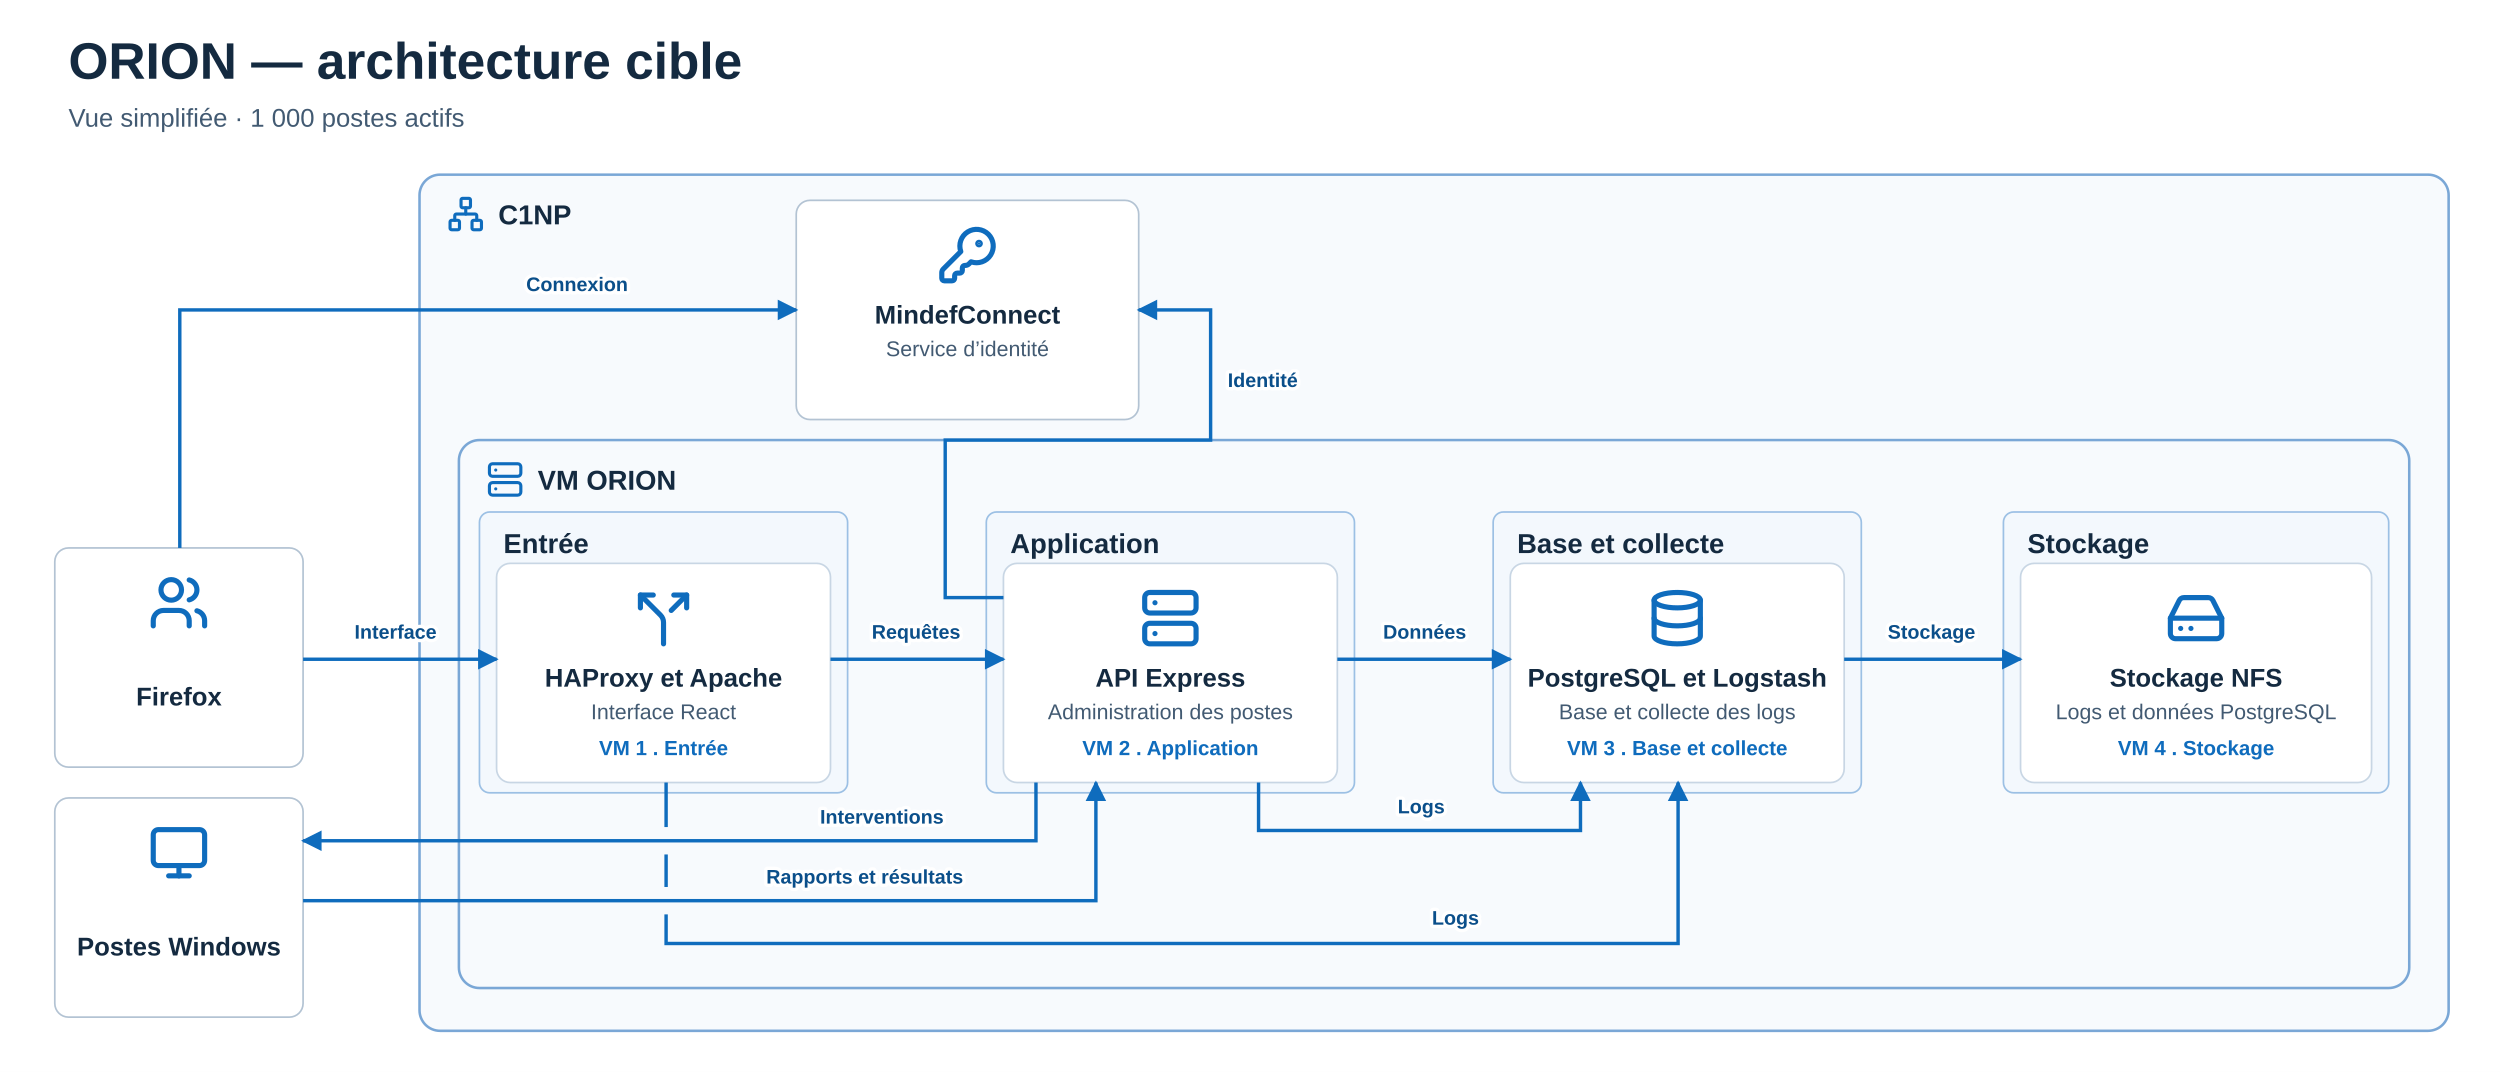
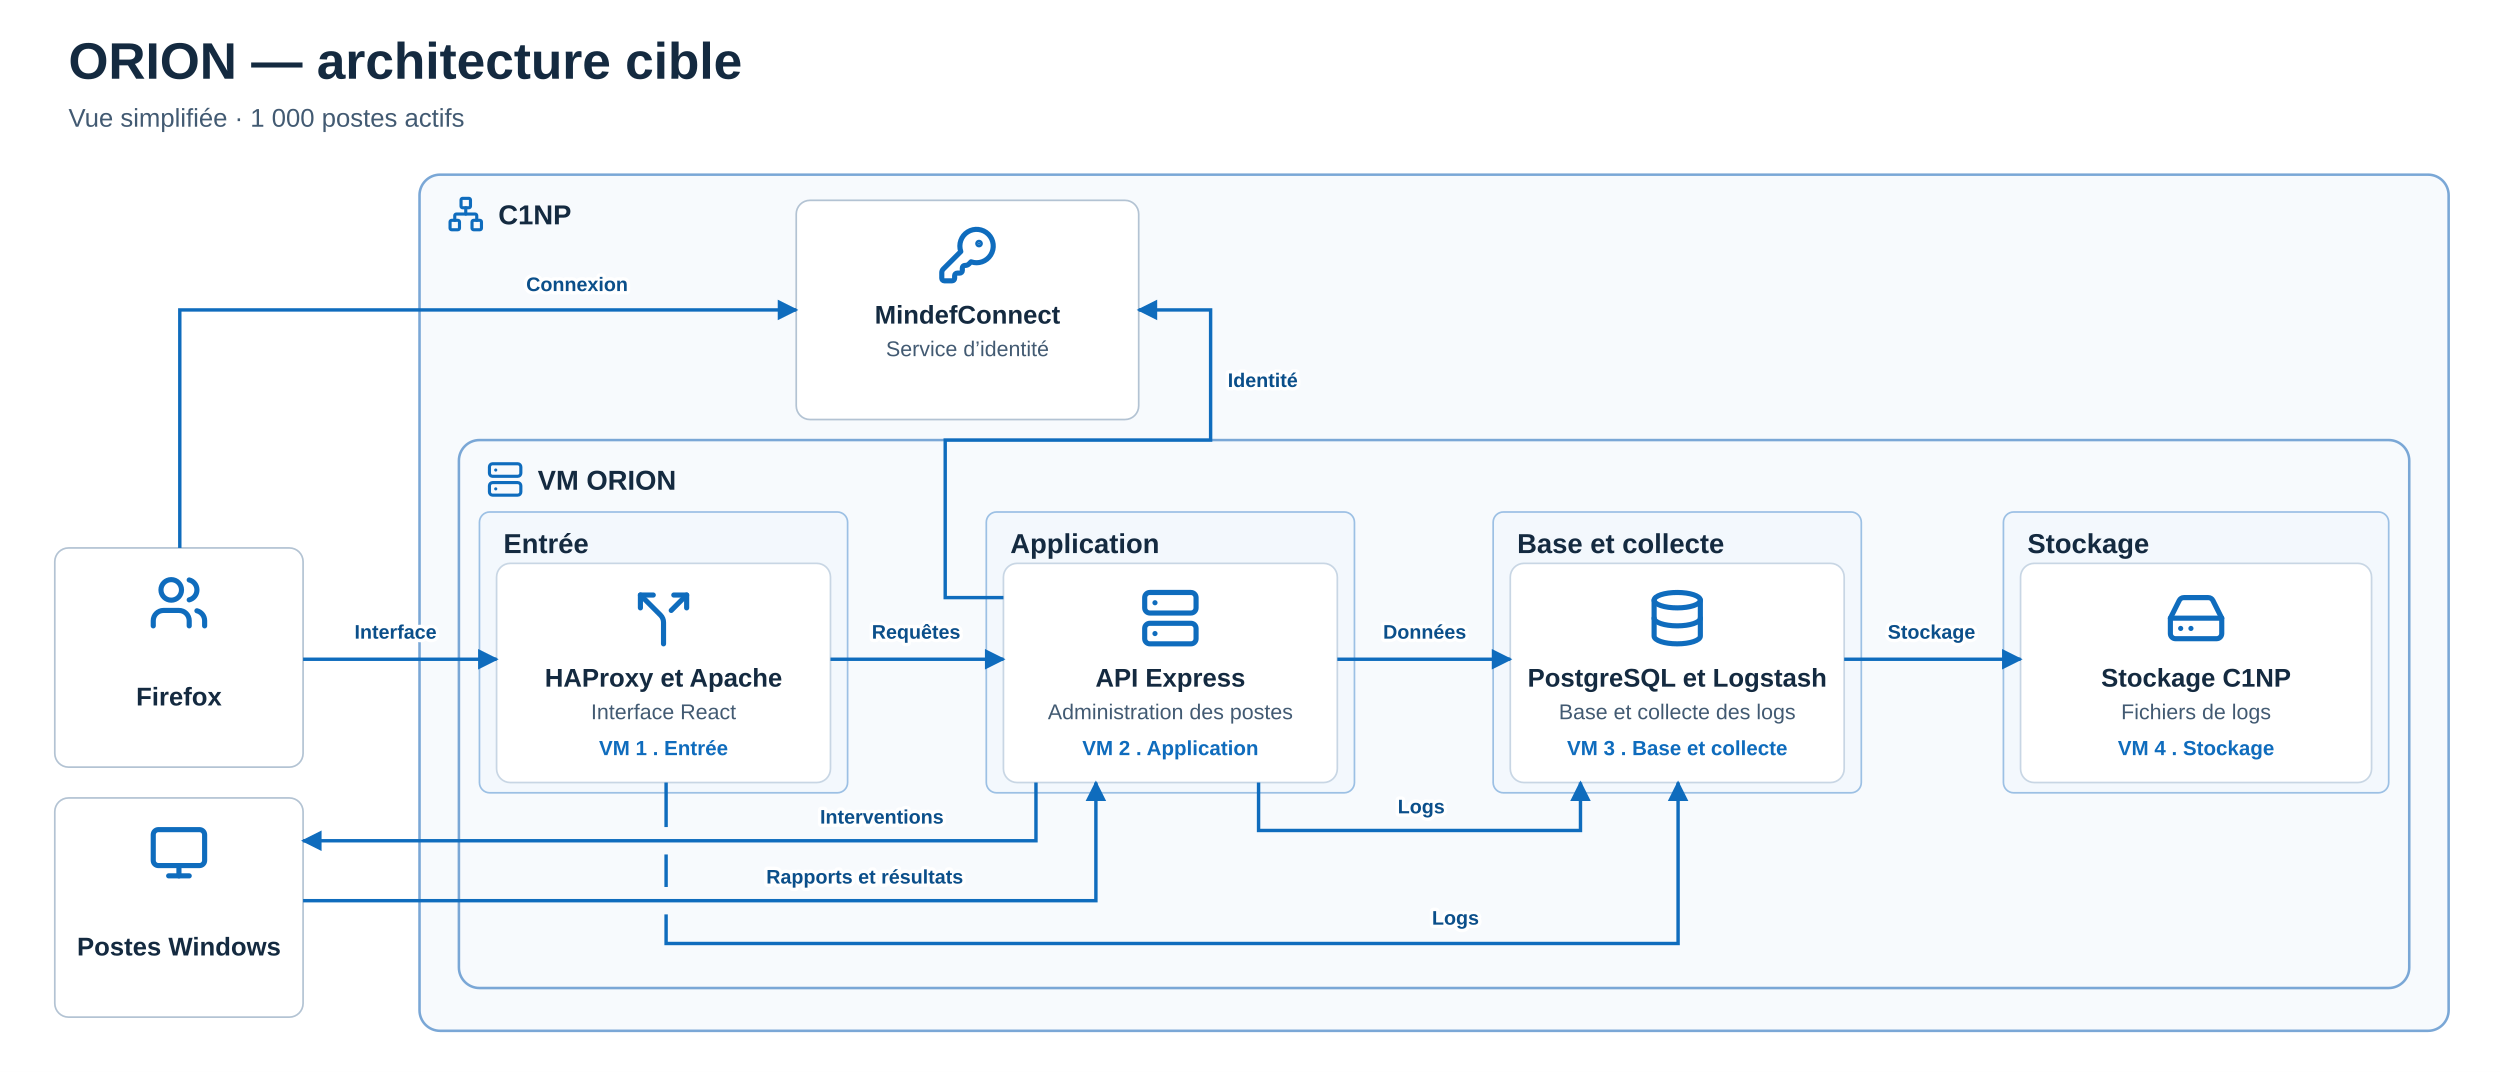
<svg xmlns="http://www.w3.org/2000/svg" width="1460" height="626" viewBox="0 0 1460 626" role="img" aria-labelledby="title desc">
  <defs>
    <marker id="arrow" viewBox="0 0 10 10" refX="9" refY="5" markerWidth="6" markerHeight="6" orient="auto">
      <path d="M0 0 L10 5 L0 10 Z" fill="#0f6cbd" />
    </marker>
    <marker id="arrow-start" viewBox="0 0 10 10" refX="1" refY="5" markerWidth="6" markerHeight="6" orient="auto">
      <path d="M10 0 L0 5 L10 10 Z" fill="#0f6cbd" />
    </marker>
    <symbol id="i-network" viewBox="0 0 24 24" fill="none" stroke="currentColor" stroke-width="2" stroke-linecap="round" stroke-linejoin="round">
      <rect x="16" y="16" width="6" height="6" rx="1" />
      <rect x="2" y="16" width="6" height="6" rx="1" />
      <rect x="9" y="2" width="6" height="6" rx="1" />
      <path d="M5 16v-3a1 1 0 0 1 1-1h12a1 1 0 0 1 1 1v3" />
      <path d="M12 12V8" />
    </symbol>
    <symbol id="i-server" viewBox="0 0 24 24" fill="none" stroke="currentColor" stroke-width="2" stroke-linecap="round" stroke-linejoin="round">
      <rect width="20" height="8" x="2" y="2" rx="2" ry="2" />
      <rect width="20" height="8" x="2" y="14" rx="2" ry="2" />
      <line x1="6" x2="6.01" y1="6" y2="6" />
      <line x1="6" x2="6.01" y1="18" y2="18" />
    </symbol>
    <symbol id="i-users" viewBox="0 0 24 24" fill="none" stroke="currentColor" stroke-width="2" stroke-linecap="round" stroke-linejoin="round">
      <path d="M16 21v-2a4 4 0 0 0-4-4H6a4 4 0 0 0-4 4v2" />
      <circle cx="9" cy="7" r="4" />
      <path d="M22 21v-2a4 4 0 0 0-3-3.87" />
      <path d="M16 3.13a4 4 0 0 1 0 7.75" />
    </symbol>
    <symbol id="i-monitor" viewBox="0 0 24 24" fill="none" stroke="currentColor" stroke-width="2" stroke-linecap="round" stroke-linejoin="round">
      <rect width="20" height="14" x="2" y="3" rx="2" />
      <line x1="8" x2="16" y1="21" y2="21" />
      <line x1="12" x2="12" y1="17" y2="21" />
    </symbol>
    <symbol id="i-key-round" viewBox="0 0 24 24" fill="none" stroke="currentColor" stroke-width="2" stroke-linecap="round" stroke-linejoin="round">
      <path d="M2.586 17.414A2 2 0 0 0 2 18.828V21a1 1 0 0 0 1 1h3a1 1 0 0 0 1-1v-1a1 1 0 0 1 1-1h1a1 1 0 0 0 1-1v-1a1 1 0 0 1 1-1h.172a2 2 0 0 0 1.414-.586l.814-.814a6.5 6.5 0 1 0-4-4z" />
      <circle cx="16.5" cy="7.5" r=".5" fill="currentColor" />
    </symbol>
    <symbol id="i-split" viewBox="0 0 24 24" fill="none" stroke="currentColor" stroke-width="2" stroke-linecap="round" stroke-linejoin="round">
      <path d="M16 3h5v5" />
      <path d="M8 3H3v5" />
      <path d="M12 22v-8.3a4 4 0 0 0-1.172-2.872L3 3" />
      <path d="m15 9 6-6" />
    </symbol>
    <symbol id="i-database" viewBox="0 0 24 24" fill="none" stroke="currentColor" stroke-width="2" stroke-linecap="round" stroke-linejoin="round">
      <ellipse cx="12" cy="5" rx="9" ry="3" />
      <path d="M3 5V19A9 3 0 0 0 21 19V5" />
      <path d="M3 12A9 3 0 0 0 21 12" />
    </symbol>
    <symbol id="i-hard-drive" viewBox="0 0 24 24" fill="none" stroke="currentColor" stroke-width="2" stroke-linecap="round" stroke-linejoin="round">
      <line x1="22" x2="2" y1="12" y2="12" />
      <path d="M5.45 5.11 2 12v6a2 2 0 0 0 2 2h16a2 2 0 0 0 2-2v-6l-3.45-6.89A2 2 0 0 0 16.76 4H7.24a2 2 0 0 0-1.79 1.11z" />
      <line x1="6" x2="6.01" y1="16" y2="16" />
      <line x1="10" x2="10.01" y1="16" y2="16" />
    </symbol>
  </defs>
  <style>
text{font-family:'Segoe UI',Arial,Helvetica,sans-serif;fill:#142a40}
.title{font-size:30px;font-weight:bold}
.body{font-size:15px;fill:#425a72}
.frame,.zname{font-size:16px;font-weight:bold}
.vm{font-size:15px;font-weight:bold}
.service{font-size:14px;font-weight:bold}
.cname{font-size:15px;font-weight:bold}
.crole{font-size:12.5px;fill:#425a72}
.cvm{font-size:12px;font-weight:bold;fill:#0f6cbd}
.caption{font-size:12.5px;fill:#425a72}
.vol{font-size:12.5px;font-weight:bold;fill:#24603d}
.tag{font-size:10.5px;font-weight:bold;fill:#0f6cbd;letter-spacing:.3px}
.tag.host{fill:#a06a00}
.badge{font-size:10.5px;font-weight:bold;fill:#254e78;letter-spacing:.5px}
.step{font-size:13px;font-weight:bold;fill:#fff}
.route{font-size:11.5px;font-weight:bold;fill:#0b4f8a;paint-order:stroke;stroke:#fff;stroke-width:4;stroke-linejoin:round}
.flow{fill:none;stroke:#0f6cbd;stroke-width:2}
.auto{stroke-dasharray:6 4}
</style>
  <rect width="1460" height="626" fill="#fff" />
  <text x="40" y="46" class="title" text-anchor="start">ORION — architecture cible</text>
  <text x="40" y="74" class="body" text-anchor="start">Vue simplifiée · 1 000 postes actifs</text>
  <rect x="245" y="102" width="1185" height="500" rx="12" fill="#f7fafd" stroke="#7aa7d6" stroke-width="1.5" />
  <use href="#i-network" x="261" y="114" width="22" height="22" style="color:#0f6cbd" />
  <text x="291" y="131" class="frame" text-anchor="start">C1NP</text>
  <rect x="268" y="257" width="1139" height="320" rx="12" fill="#f7fafd" stroke="#7aa7d6" stroke-width="1.5" />
  <use href="#i-server" x="284" y="269" width="22" height="22" style="color:#0f6cbd" />
  <text x="314" y="286" class="frame" text-anchor="start">VM ORION</text>
  <rect x="280" y="299" width="215" height="164" rx="6" fill="#f3f8fd" stroke="#9cc0e4" />
  <text x="294" y="323" class="zname" text-anchor="start">Entrée</text>
  <rect x="576" y="299" width="215" height="164" rx="6" fill="#f3f8fd" stroke="#9cc0e4" />
  <text x="590" y="323" class="zname" text-anchor="start">Application</text>
  <rect x="872" y="299" width="215" height="164" rx="6" fill="#f3f8fd" stroke="#9cc0e4" />
  <text x="886" y="323" class="zname" text-anchor="start">Base et collecte</text>
  <rect x="1170" y="299" width="225" height="164" rx="6" fill="#f3f8fd" stroke="#9cc0e4" />
  <text x="1184" y="323" class="zname" text-anchor="start">Stockage</text>
  <rect x="32" y="320" width="145" height="128" rx="8" fill="#fff" stroke="#b3c3d3" />
  <use href="#i-users" x="86.5" y="334" width="36" height="36" style="color:#0f6cbd" />
  <text x="104.5" y="412" class="cname" text-anchor="middle">Firefox</text>
  <rect x="32" y="466" width="145" height="128" rx="8" fill="#fff" stroke="#b3c3d3" />
  <use href="#i-monitor" x="86.5" y="480" width="36" height="36" style="color:#0f6cbd" />
  <text x="104.5" y="558" class="cname" text-anchor="middle">Postes Windows</text>
  <rect x="465" y="117" width="200" height="128" rx="8" fill="#fff" stroke="#b3c3d3" />
  <use href="#i-key-round" x="547" y="131" width="36" height="36" style="color:#0f6cbd" />
  <text x="565" y="189" class="cname" text-anchor="middle">MindefConnect</text>
  <text x="565" y="208" class="crole" text-anchor="middle">Service d’identité</text>
  <rect x="290" y="329" width="195" height="128" rx="8" fill="#fff" stroke="#c8d6e4" />
  <use href="#i-split" x="369.5" y="343" width="36" height="36" style="color:#0f6cbd" />
  <text x="387.5" y="401" class="cname" text-anchor="middle">HAProxy et Apache</text>
  <text x="387.5" y="420" class="crole" text-anchor="middle">Interface React</text>
  <text x="387.5" y="441" class="cvm" text-anchor="middle">VM 1 . Entrée</text>
  <rect x="586" y="329" width="195" height="128" rx="8" fill="#fff" stroke="#c8d6e4" />
  <use href="#i-server" x="665.5" y="343" width="36" height="36" style="color:#0f6cbd" />
  <text x="683.5" y="401" class="cname" text-anchor="middle">API Express</text>
  <text x="683.5" y="420" class="crole" text-anchor="middle">Administration des postes</text>
  <text x="683.5" y="441" class="cvm" text-anchor="middle">VM 2 . Application</text>
  <rect x="882" y="329" width="195" height="128" rx="8" fill="#fff" stroke="#c8d6e4" />
  <use href="#i-database" x="961.5" y="343" width="36" height="36" style="color:#0f6cbd" />
  <text x="979.5" y="401" class="cname" text-anchor="middle">PostgreSQL et Logstash</text>
  <text x="979.5" y="420" class="crole" text-anchor="middle">Base et collecte des logs</text>
  <text x="979.5" y="441" class="cvm" text-anchor="middle">VM 3 . Base et collecte</text>
  <rect x="1180" y="329" width="205" height="128" rx="8" fill="#fff" stroke="#c8d6e4" />
  <use href="#i-hard-drive" x="1264.5" y="343" width="36" height="36" style="color:#0f6cbd" />
-   <text x="1282.5" y="401" class="cname" text-anchor="middle">Stockage NFS</text>
-   <text x="1282.5" y="420" class="crole" text-anchor="middle">Logs et données PostgreSQL</text>
+   <text x="1282.5" y="401" class="cname" text-anchor="middle">Stockage C1NP</text>
+   <text x="1282.5" y="420" class="crole" text-anchor="middle">Fichiers de logs</text>
  <text x="1282.5" y="441" class="cvm" text-anchor="middle">VM 4 . Stockage</text>
  <path d="M177 385 L290 385" class="flow" marker-end="url(#arrow)" />
  <text x="231" y="373" class="route" text-anchor="middle">Interface</text>
  <path d="M485 385 L586 385" class="flow" marker-end="url(#arrow)" />
  <text x="535" y="373" class="route" text-anchor="middle">Requêtes</text>
  <path d="M781 385 L882 385" class="flow" marker-end="url(#arrow)" />
  <text x="832" y="373" class="route" text-anchor="middle">Données</text>
  <path d="M1077 385 L1180 385" class="flow" marker-end="url(#arrow)" />
  <text x="1128" y="373" class="route" text-anchor="middle">Stockage</text>
  <path d="M105 320 L105 181 L465 181" class="flow" marker-end="url(#arrow)" />
  <text x="337" y="170" class="route" text-anchor="middle">Connexion</text>
  <path d="M586 349 L552 349 L552 257 L707 257 L707 181 L665 181" class="flow" marker-end="url(#arrow)" />
  <text x="717" y="226" class="route" text-anchor="start">Identité</text>
  <path d="M177 526 L640 526 L640 457" class="flow" marker-end="url(#arrow)" />
  <text x="505" y="516" class="route" text-anchor="middle">Rapports et résultats</text>
  <path d="M605 457 L605 491 L177 491" class="flow" marker-end="url(#arrow)" />
  <text x="515" y="481" class="route" text-anchor="middle">Interventions</text>
  <path d="M389 457V483 M389 499V518" class="flow" />
  <path d="M389 534 L389 551 L980 551 L980 457" class="flow" marker-end="url(#arrow)" />
  <text x="850" y="540" class="route" text-anchor="middle">Logs</text>
  <path d="M735 457 L735 485 L923 485 L923 457" class="flow" marker-end="url(#arrow)" />
  <text x="830" y="475" class="route" text-anchor="middle">Logs</text>
</svg>
